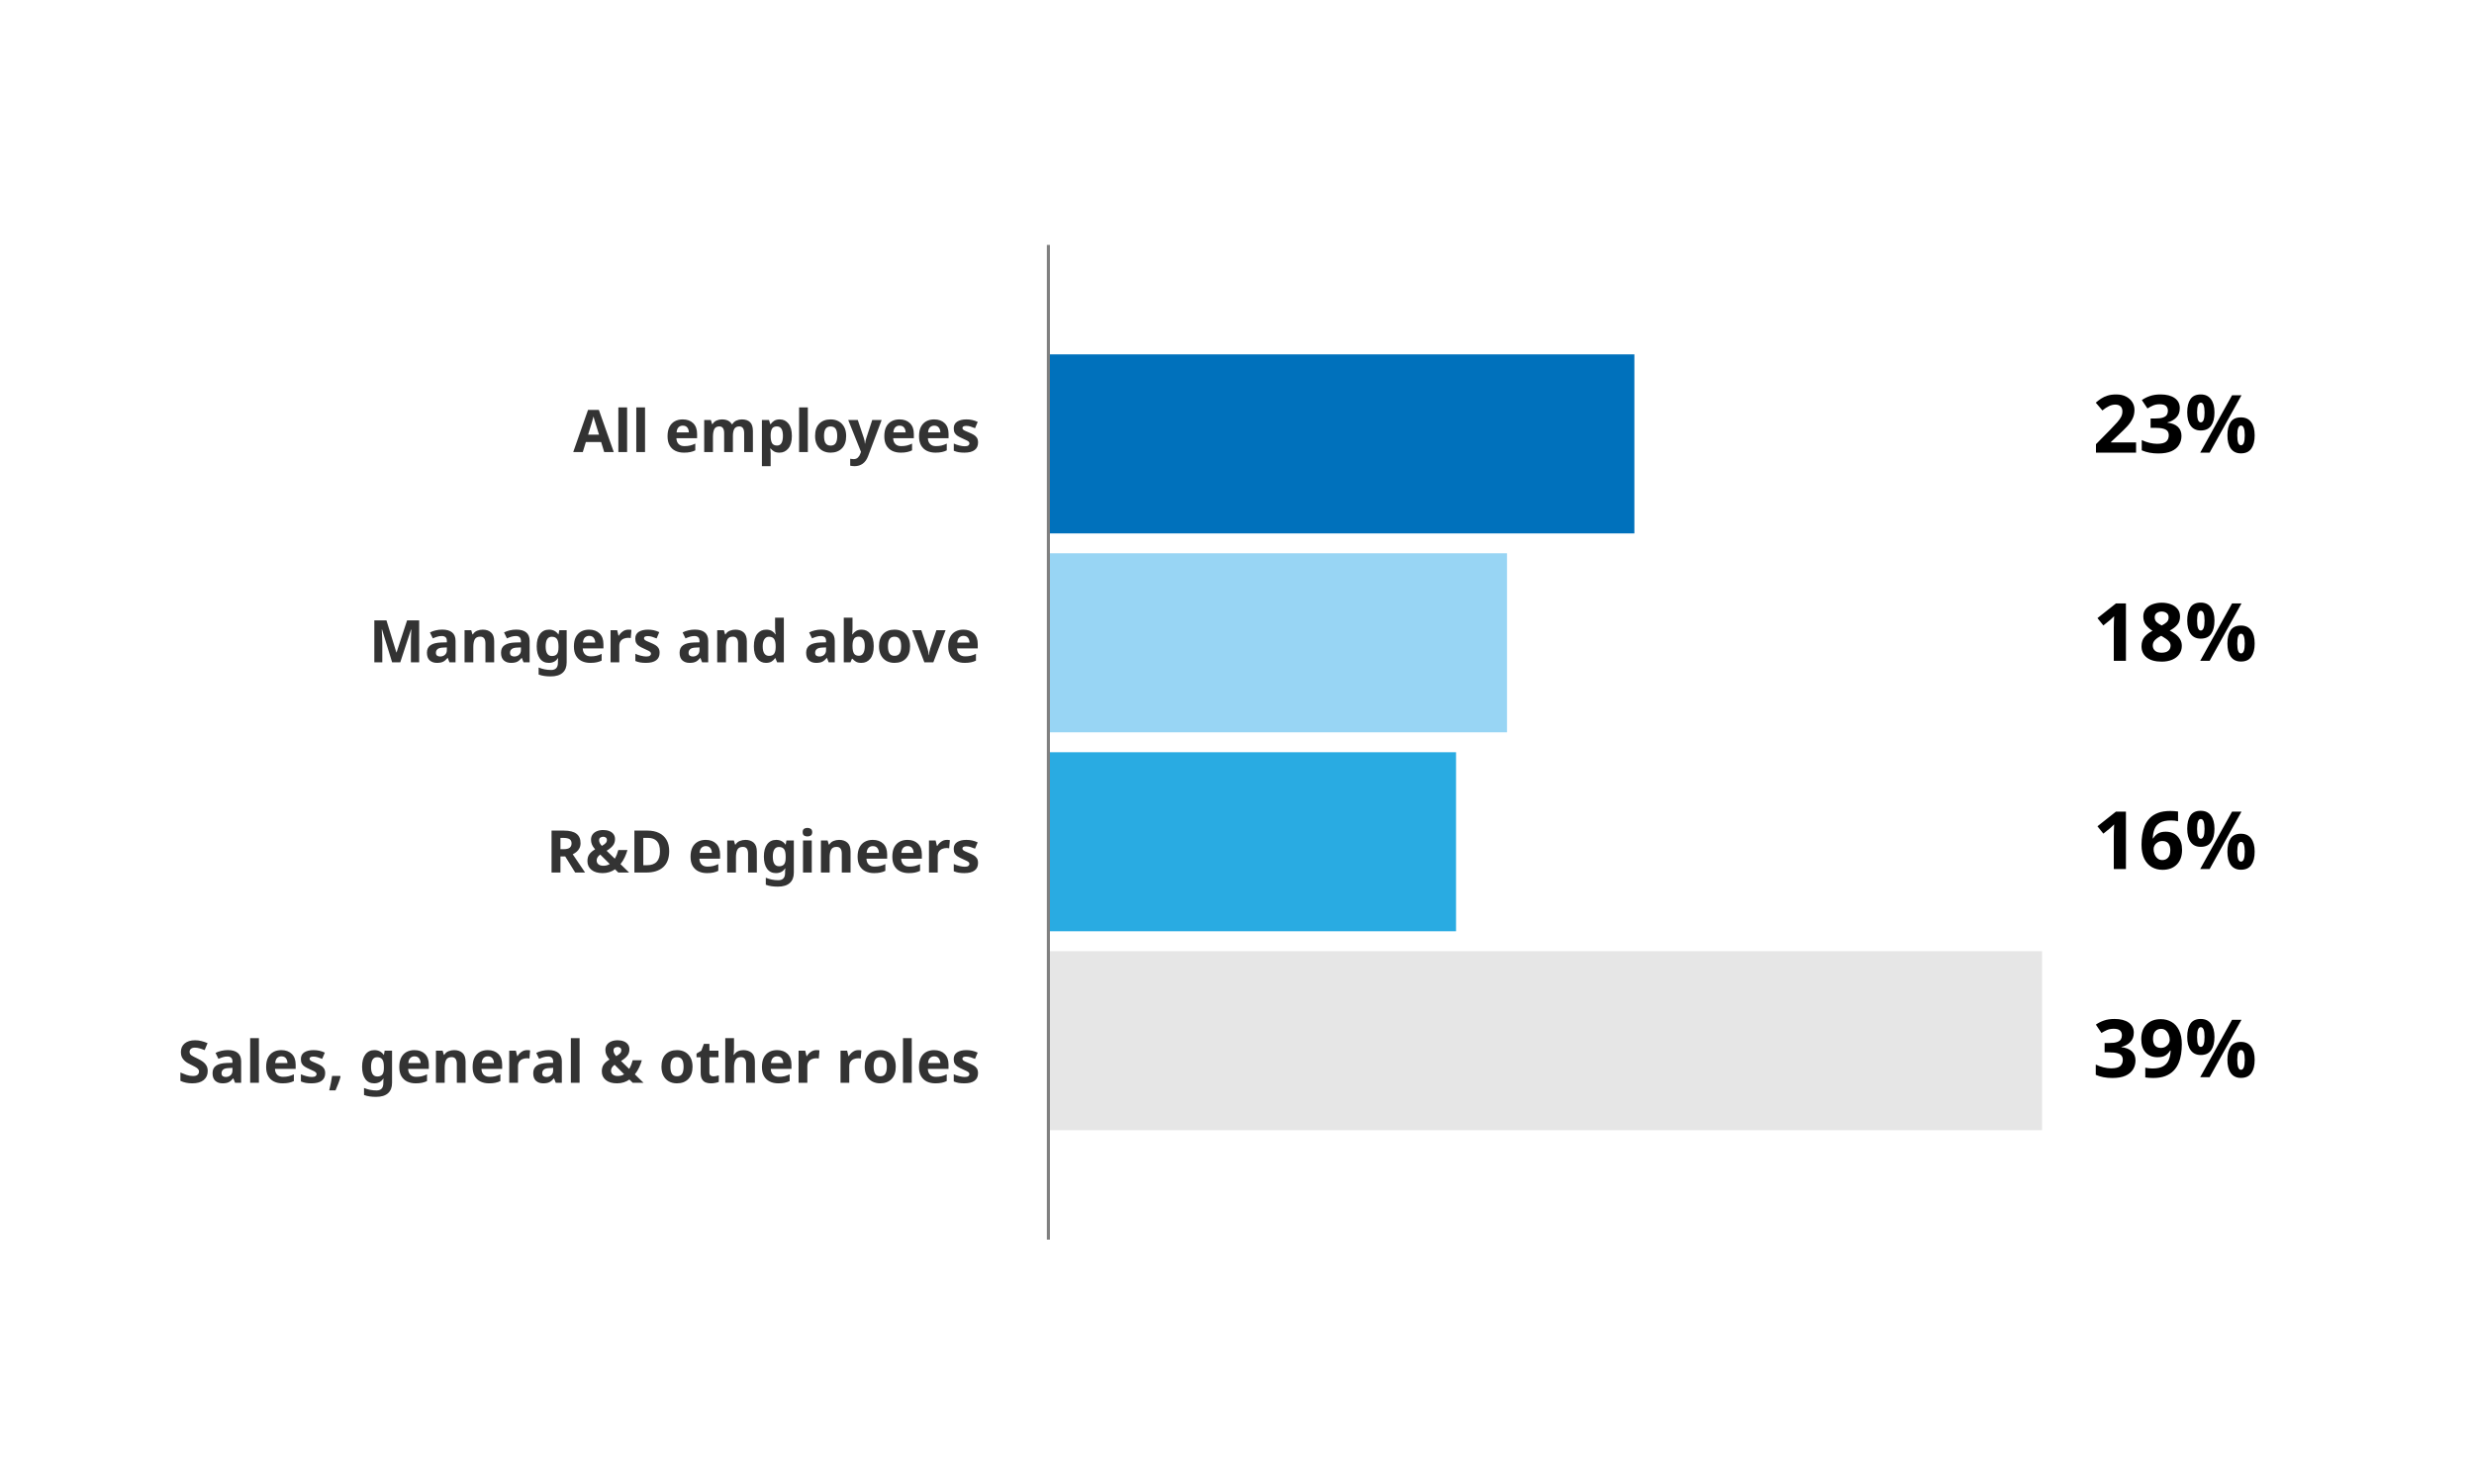
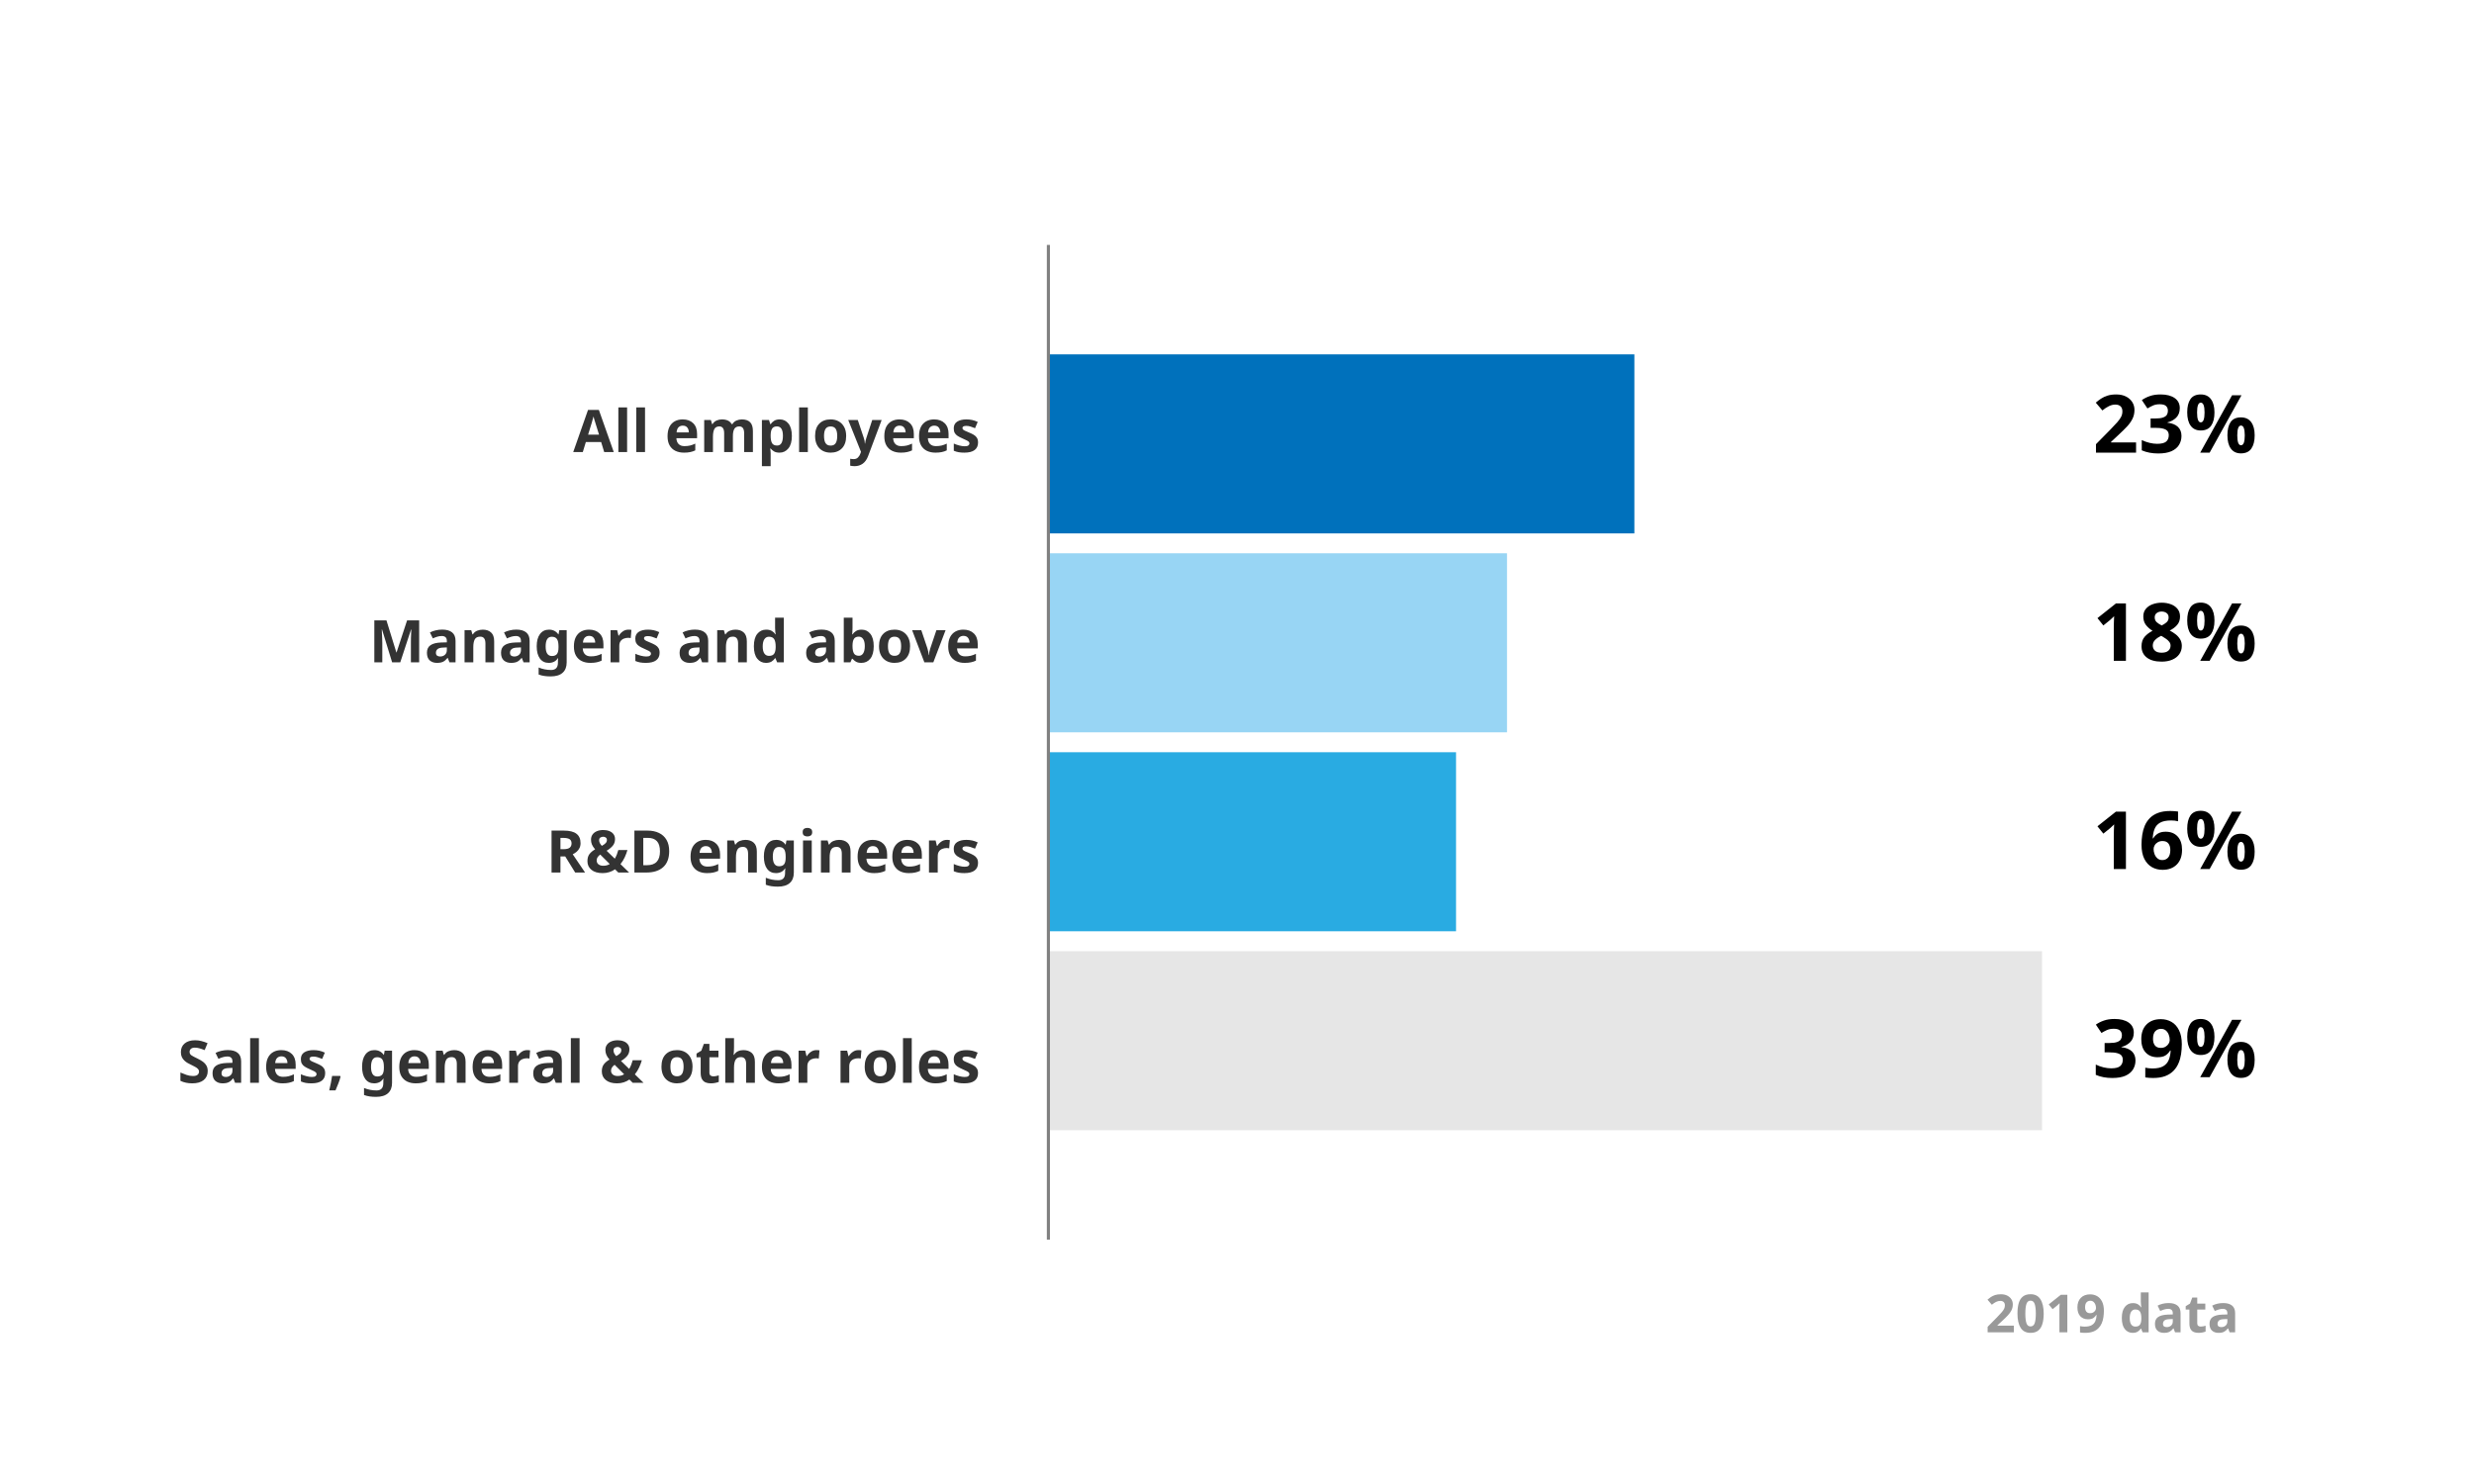
<svg xmlns="http://www.w3.org/2000/svg" viewBox="0 0 800 480">
  <defs>
-     <style>.a{fill:#e6e6e6;}.b{fill:#29abe2;}.c{fill:#98d5f4;}.d{fill:#0071bc;}.e{fill:none;stroke:gray;stroke-miterlimit:10;}.f{font-size:19px;fill:#333;font-family:NotoSans-Bold, Noto Sans;font-weight:700;}.g{letter-spacing:-0.01em;}.h{letter-spacing:0em;}.i{letter-spacing:-0.01em;}.j{font-size:26px;font-family:NotoSans-ExtraBold, Noto Sans;font-weight:800;}</style>
+     <style>.a{fill:#e6e6e6;}.b{fill:#29abe2;}.c{fill:#98d5f4;}.d{fill:#0071bc;}.e{fill:none;stroke:gray;stroke-miterlimit:10;}.f{font-size:19px;fill:#333;}.f,.k{font-family:NotoSans-Bold, Noto Sans;font-weight:700;}.g{letter-spacing:-0.01em;}.h{letter-spacing:0em;}.i{letter-spacing:-0.01em;}.j{font-size:26px;font-family:NotoSans-ExtraBold, Noto Sans;font-weight:800;}.k{font-size:17px;fill:#999;}</style>
  </defs>
  <rect class="a" x="339.01" y="307.66" width="321.32" height="57.91" />
  <rect class="b" x="339.01" y="243.31" width="131.82" height="57.91" />
  <rect class="c" x="339.01" y="178.96" width="148.3" height="57.91" />
  <rect class="d" x="339.01" y="114.62" width="189.49" height="57.91" />
  <line class="e" x1="339.01" y1="400.96" x2="339.01" y2="79.22" />
  <text class="f" transform="translate(185.36 146.22)">All empl<tspan class="g" x="77.35" y="0">o</tspan>
    <tspan class="h" x="88.92" y="0">yees</tspan>
    <tspan x="-66.02" y="68">Managers and ab</tspan>
    <tspan class="g" x="98.02" y="68">o</tspan>
    <tspan class="h" x="109.59" y="68">ve</tspan>
    <tspan x="-8.71" y="136">R&amp;D engineers</tspan>
    <tspan x="-127.9" y="204">Sales, gene</tspan>
    <tspan class="g" x="-22.17" y="204">r</tspan>
    <tspan x="-13.73" y="204">al &amp; other </tspan>
    <tspan class="i" x="84.95" y="204">r</tspan>
    <tspan x="93.39" y="204">oles</tspan>
  </text>
  <text class="j" transform="translate(676.71 146.41)">23%</text>
  <text class="j" transform="translate(676.71 213.74)">18%</text>
  <text class="j" transform="translate(676.71 281.08)">16%</text>
  <text class="j" transform="translate(676.71 348.41)">39%</text>
+   <text class="k" transform="translate(642.04 430.94)">2019 data</text>
</svg>
